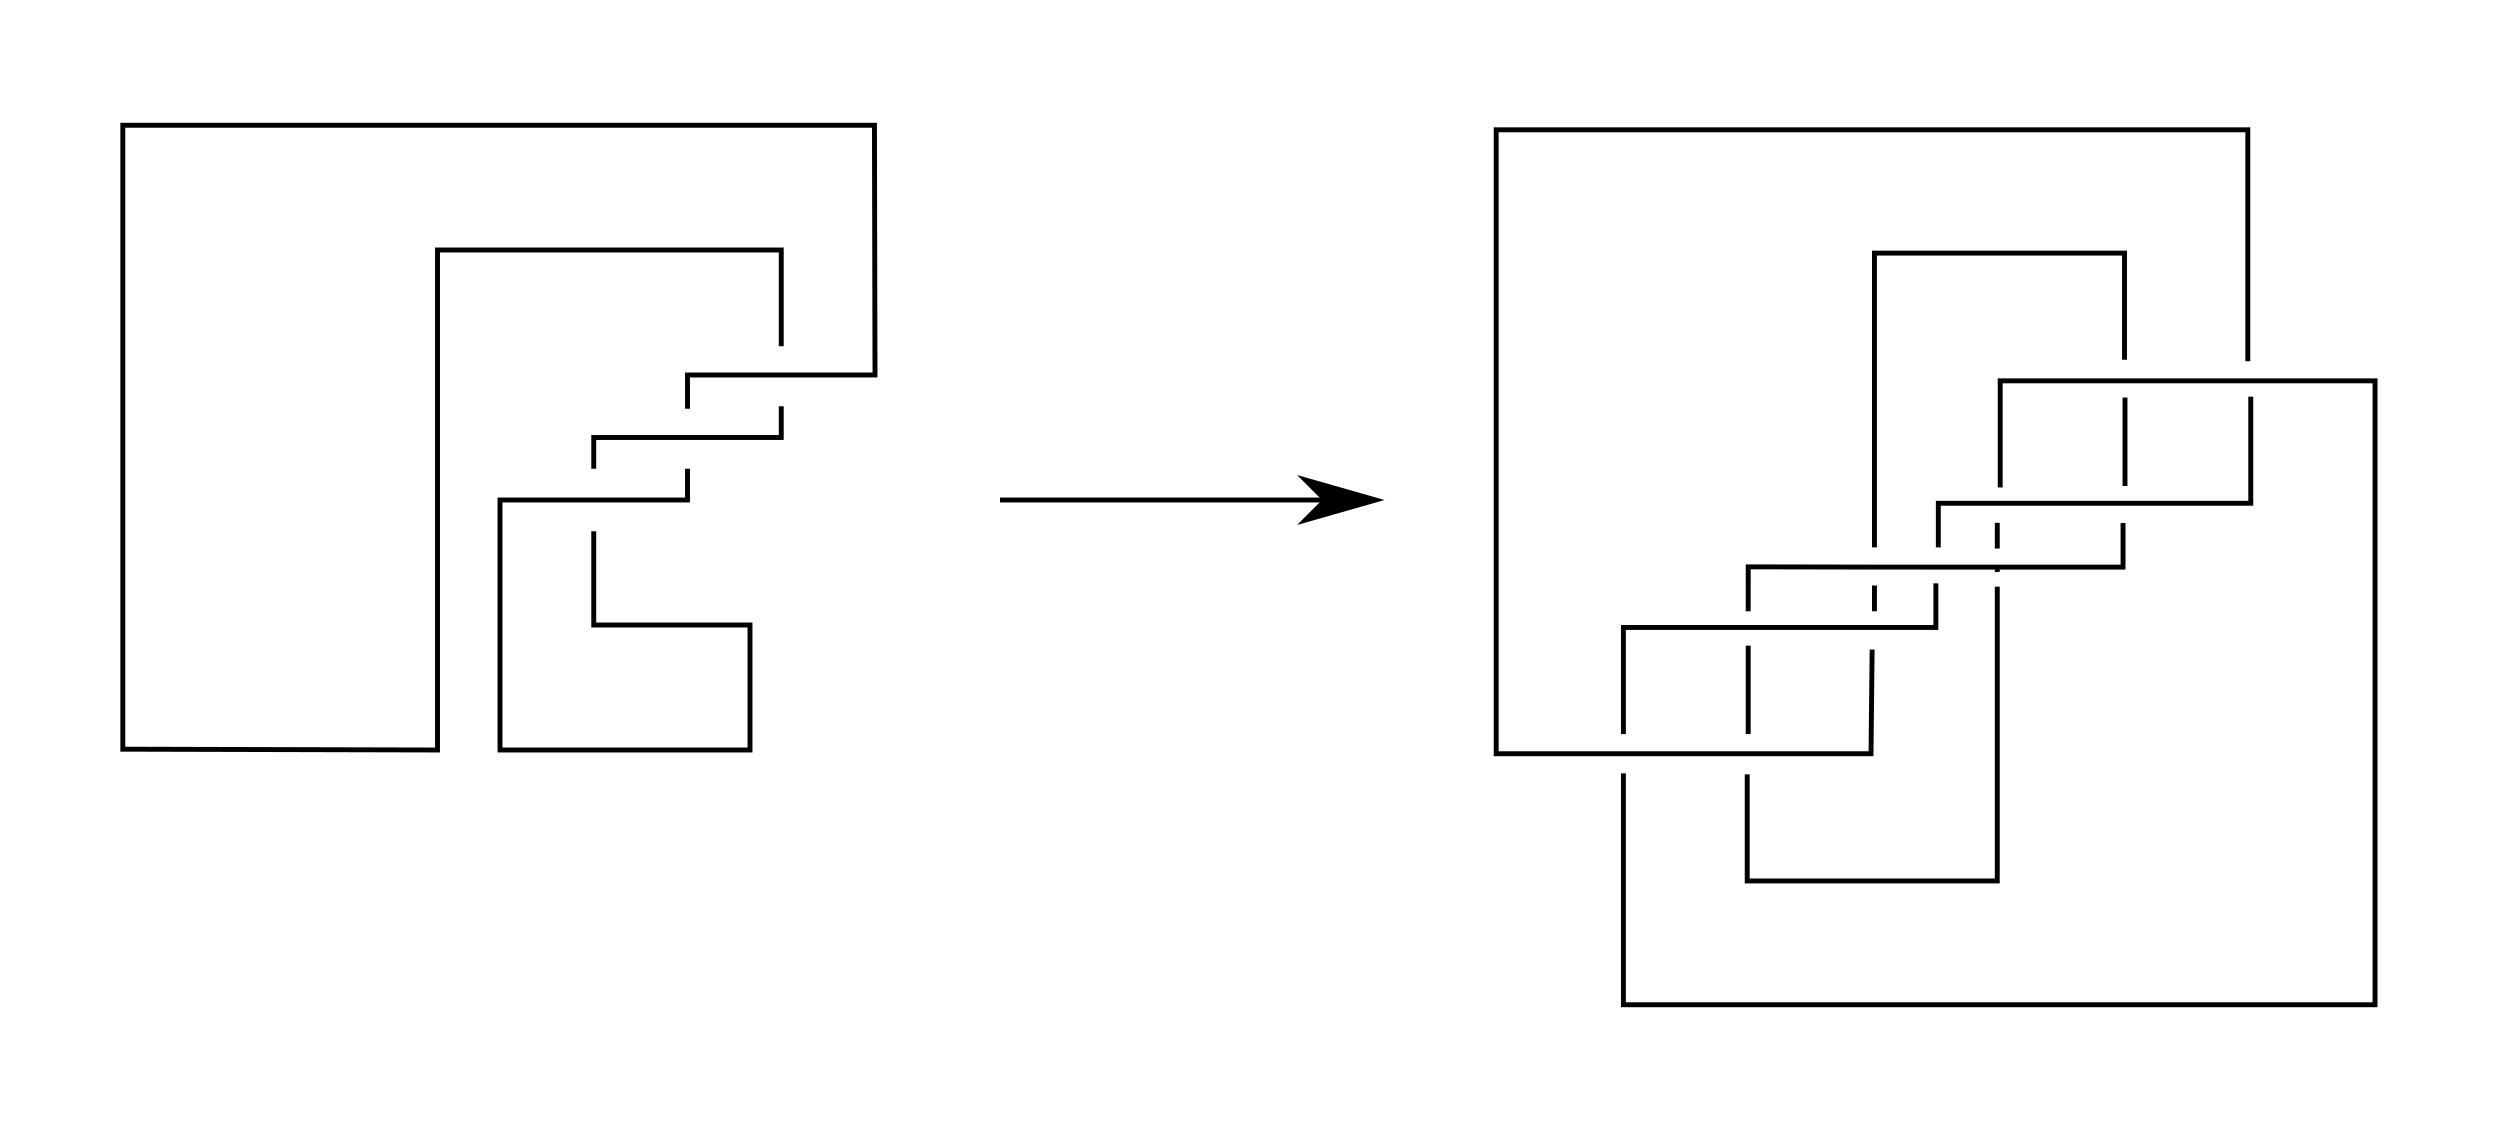
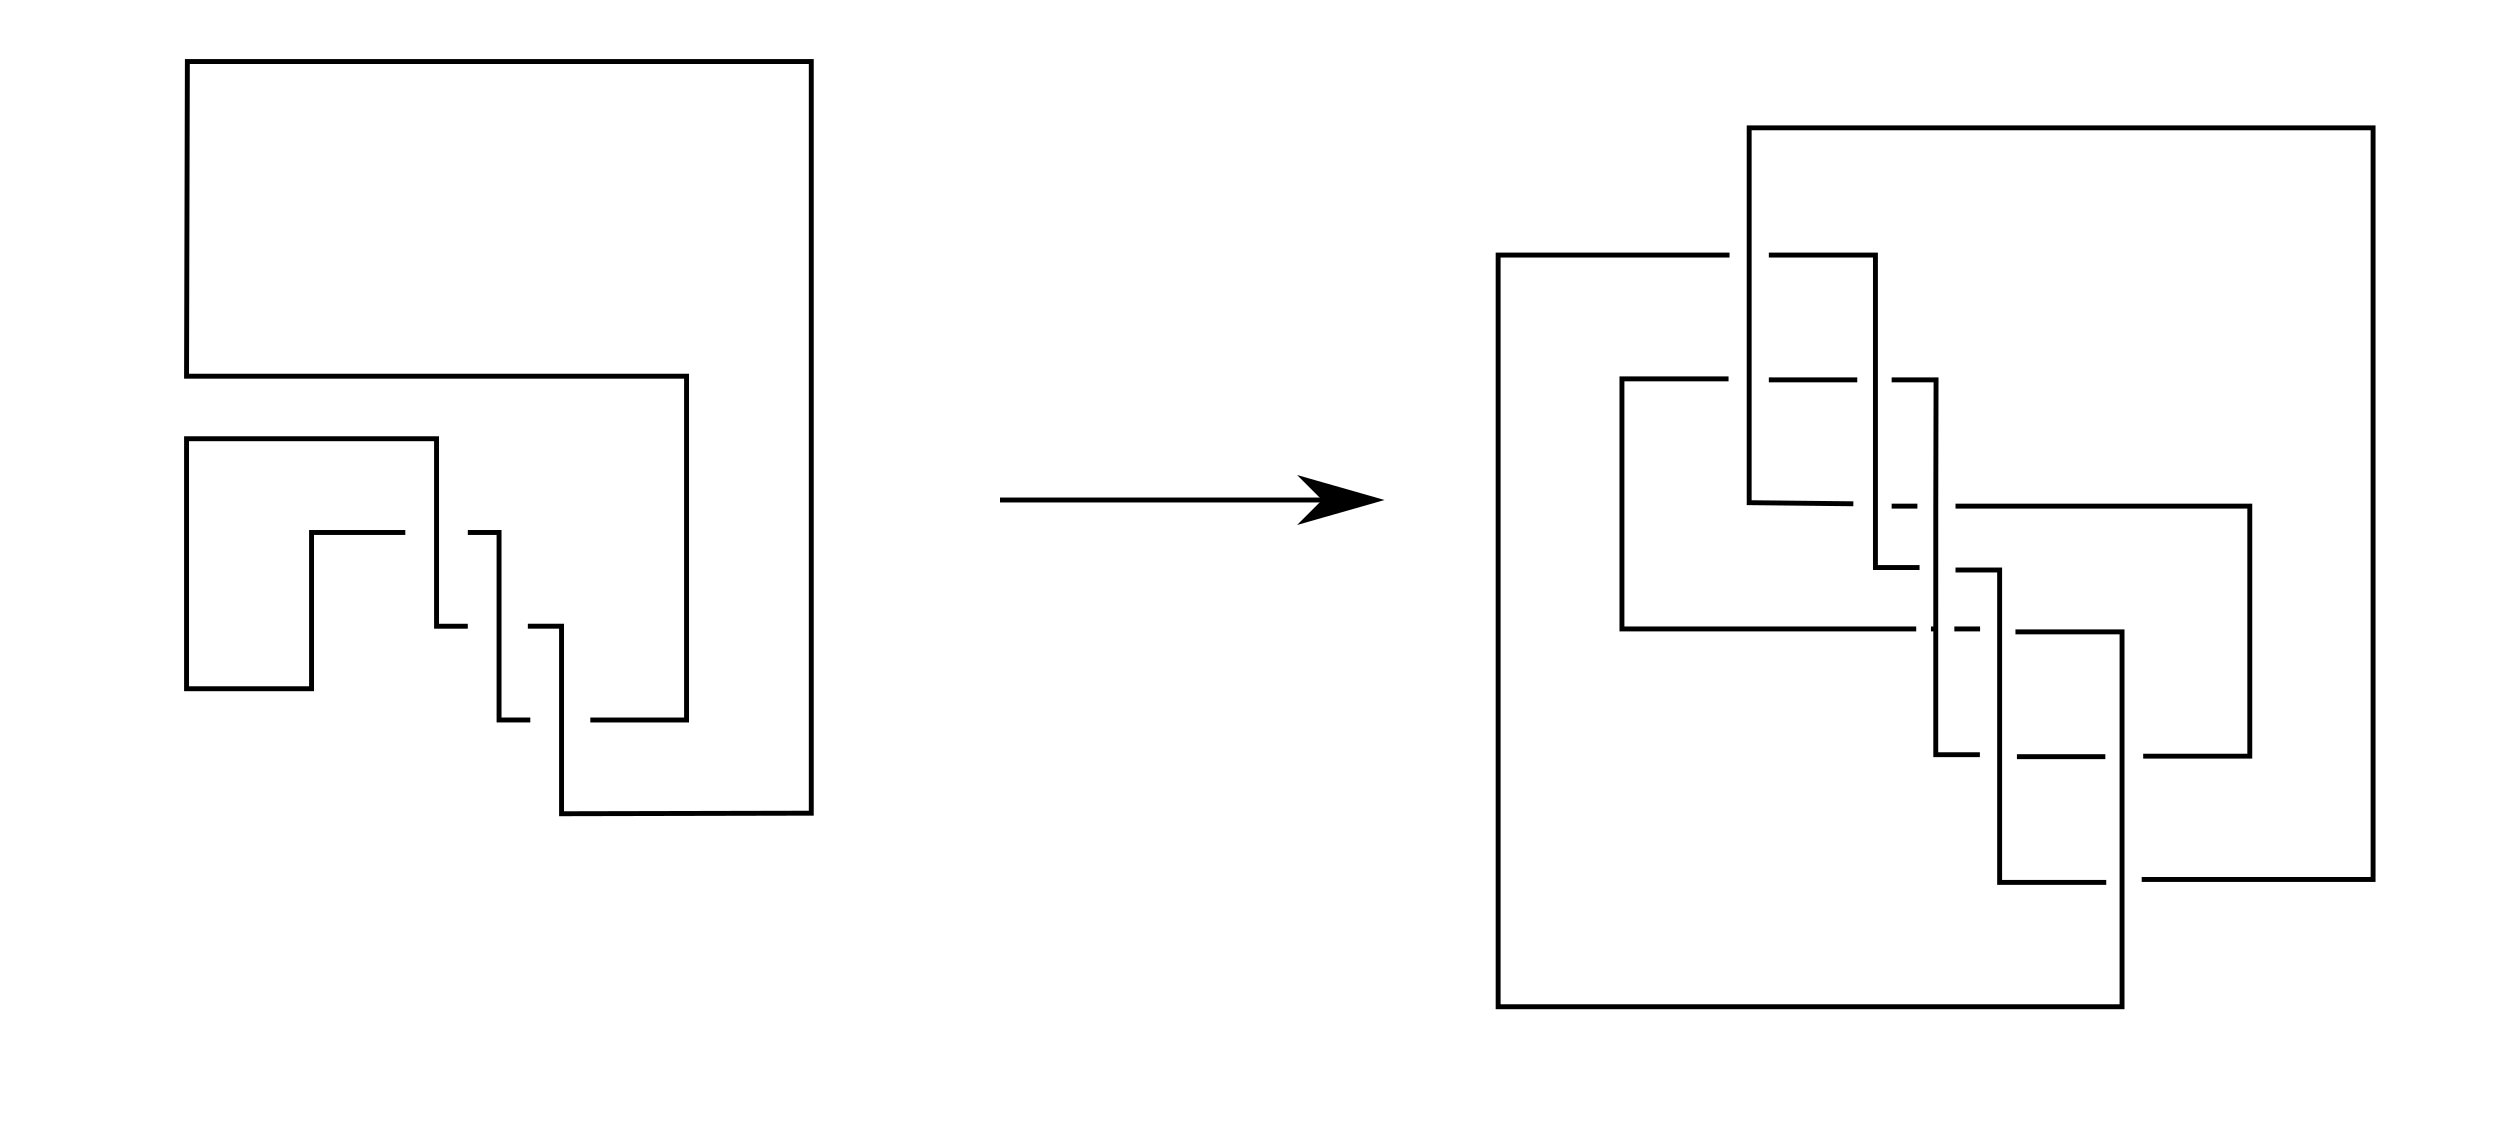
<svg xmlns="http://www.w3.org/2000/svg" width="20in" height="9in" version="1.1" viewBox="0 0 508.889 229" id="svg36">
  <defs id="defs40">
    <marker style="overflow:visible;" id="Arrow1Lend" refX="0.0" refY="0.0" orient="auto">
      <path transform="scale(0.8) rotate(180) translate(12.5,0)" style="fill-rule:evenodd;stroke:#000000;stroke-width:1pt;stroke-opacity:1;fill:#000000;fill-opacity:1" d="M 0.0,0.0 L 5.0,-5.0 L -12.5,0.0 L 5.0,5.0 L 0.0,0.0 z " id="path980" />
    </marker>
  </defs>
  <g fill="none" stroke="#000000" stroke-linecap="square" stroke-miterlimit="5" id="g34">
-     <path d="M 159.028,69.972 V 50.889 H 89.056 V 152.667 L 25,152.5 v -127 h 153 l 0.111,50.833 h -38.167 v 6.361" id="path4" style="fill:none;stroke:#000000;stroke-width:1.002;stroke-miterlimit:5;stroke-dasharray:none;stroke-opacity:1" />
-     <path style="fill:none;stroke:#000000;stroke-width:1.002;stroke-linecap:butt;stroke-linejoin:miter;stroke-miterlimit:5;stroke-dasharray:none;stroke-opacity:1" d="m 159.028,82.694 v 6.361 h -38.167 v 6.361" id="path148" />
-     <path style="fill:none;stroke:#000000;stroke-width:1.002;stroke-linecap:butt;stroke-linejoin:miter;stroke-miterlimit:5;stroke-dasharray:none;stroke-opacity:1" d="m 139.944,95.417 v 6.361 h -38.167 v 50.889 h 50.889 v -25.444 h -31.806 v -19.083" id="path150" />
+     <path d="M 120.668,146.556 H 139.751 V 76.583 H 37.973 l 0.167,-64.056 h 127 V 165.528 l -50.833,0.111 v -38.167 h -6.361" id="path4" style="fill:none;stroke:#000000;stroke-width:1.002;stroke-miterlimit:5;stroke-dasharray:none;stroke-opacity:1" />
+     <path style="fill:none;stroke:#000000;stroke-width:1.002;stroke-linecap:butt;stroke-linejoin:miter;stroke-miterlimit:5;stroke-dasharray:none;stroke-opacity:1" d="m 107.946,146.556 h -6.361 v -38.167 h -6.361" id="path148" />
+     <path style="fill:none;stroke:#000000;stroke-width:1.002;stroke-linecap:butt;stroke-linejoin:miter;stroke-miterlimit:5;stroke-dasharray:none;stroke-opacity:1" d="M 95.223,127.472 H 88.862 V 89.306 H 37.973 V 140.195 H 63.418 V 108.389 H 82.501" id="path150" />
    <path style="fill:none;stroke:#000000;stroke-width:1.002;stroke-linecap:butt;stroke-linejoin:miter;stroke-opacity:1;stroke-miterlimit:5;stroke-dasharray:none;marker-end:url(#Arrow1Lend)" d="m 203.556,101.778 h 76.333" id="path975" />
  </g>
-   <g fill="none" stroke="#000000" stroke-linecap="square" stroke-miterlimit="5" id="g34-3" transform="translate(279.5556,0.9222224)">
+   <g fill="none" stroke="#000000" stroke-linecap="square" stroke-miterlimit="5" id="g34-3" transform="rotate(90,253.7667,254.7889)">
    <g id="g16-6">
      <path d="M 178,72.1 V 25.5 H 25 v 127 h 76.3 l 0.22,-20.7" id="path4-7" />
      <path d="M 102,110 V 50.6 h 50.9 v 21.2" id="path6-5" />
      <path d="m 50.9,148 v -21.2 h 63.6 v -8.48" id="path8-3" />
      <path d="m 50.9,157 v 46.6 h 153 v -127 h -76.3 v 21.2" id="path10-5" />
      <path d="m 76.3,148 -2.8e-5,-17" id="path12-6" />
      <path d="m 127,119 v 59.4 H 76.1 v -21.2" id="path14-2" />
    </g>
    <g id="g32-9">
      <path d="m 76.3,123 0.003,-8.54 c 17,0.065 33.9,0.06 50.9,0.06 h 25.4 v -8.48" id="path18-1" />
      <g id="g30-2">
        <path d="m 115,110 v -8.48 h 63.6 v -21.2" id="path20-7" />
        <path d="M 127,115" id="path22-0" />
        <path d="m 153,97.5 v -17" id="path24-9" />
        <path d="m 102,123 v -4.24" id="path26-3" />
        <path d="m 127,106 v 4.24" id="path28-6" />
      </g>
    </g>
  </g>
</svg>
